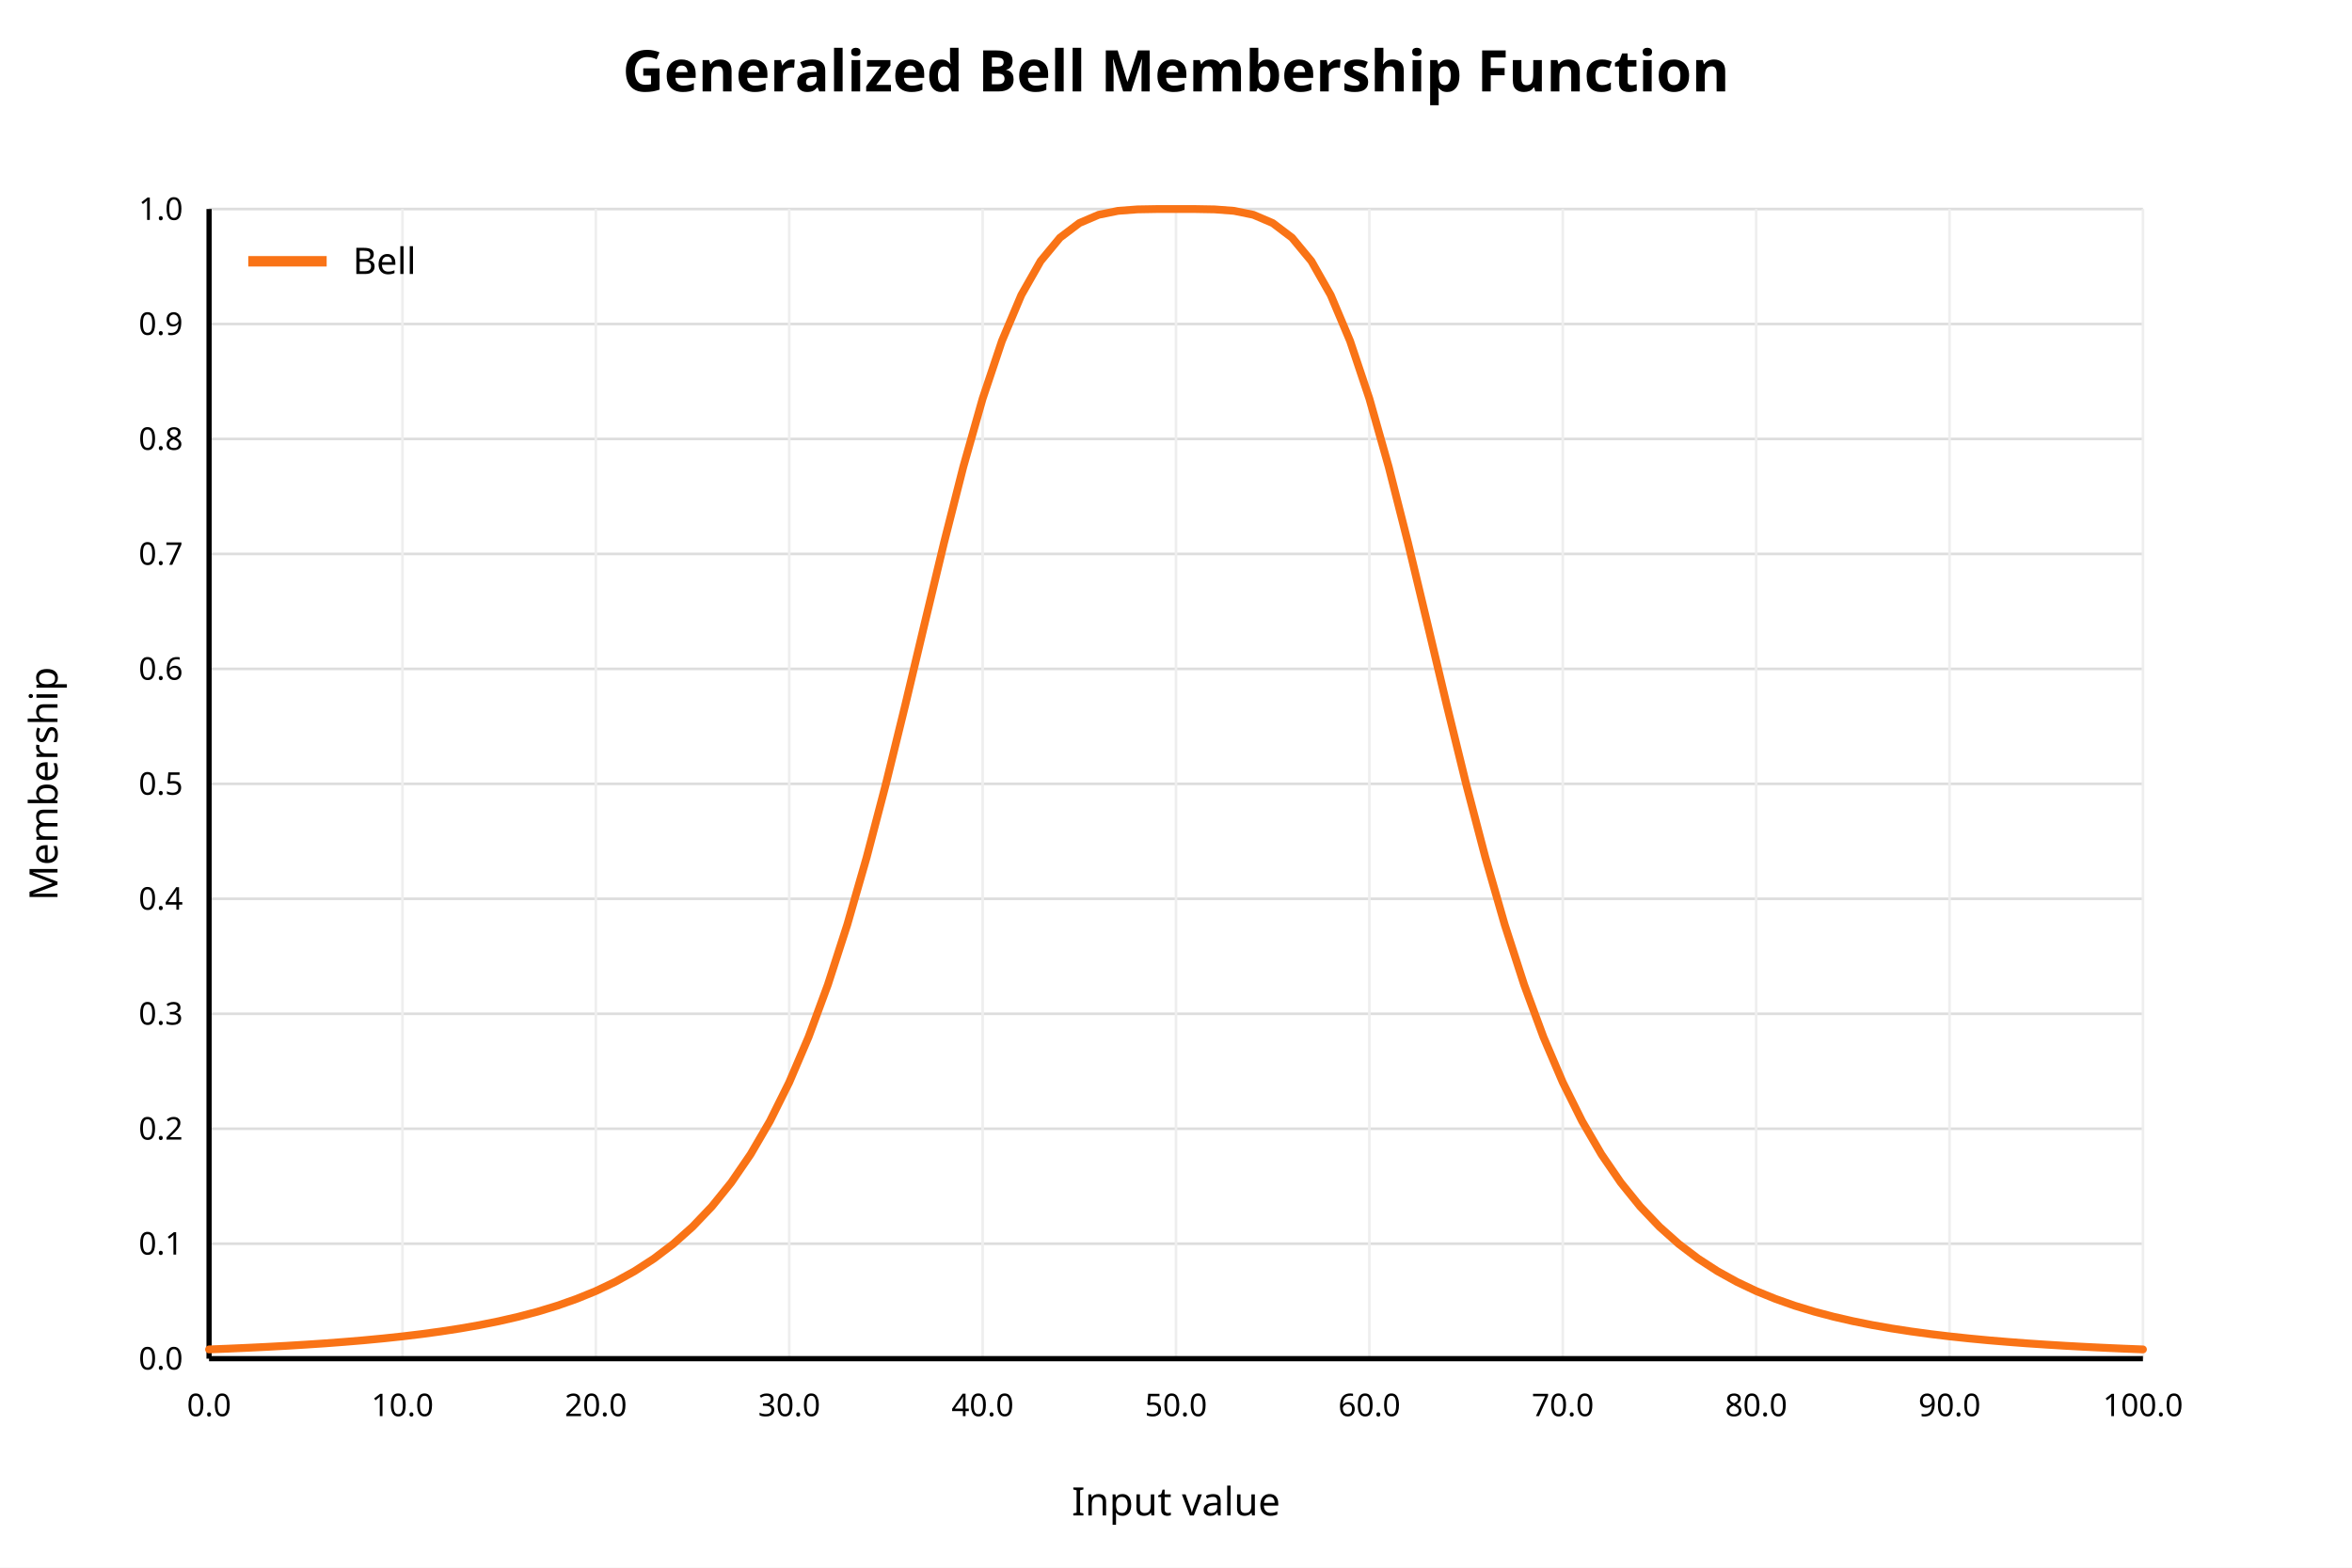
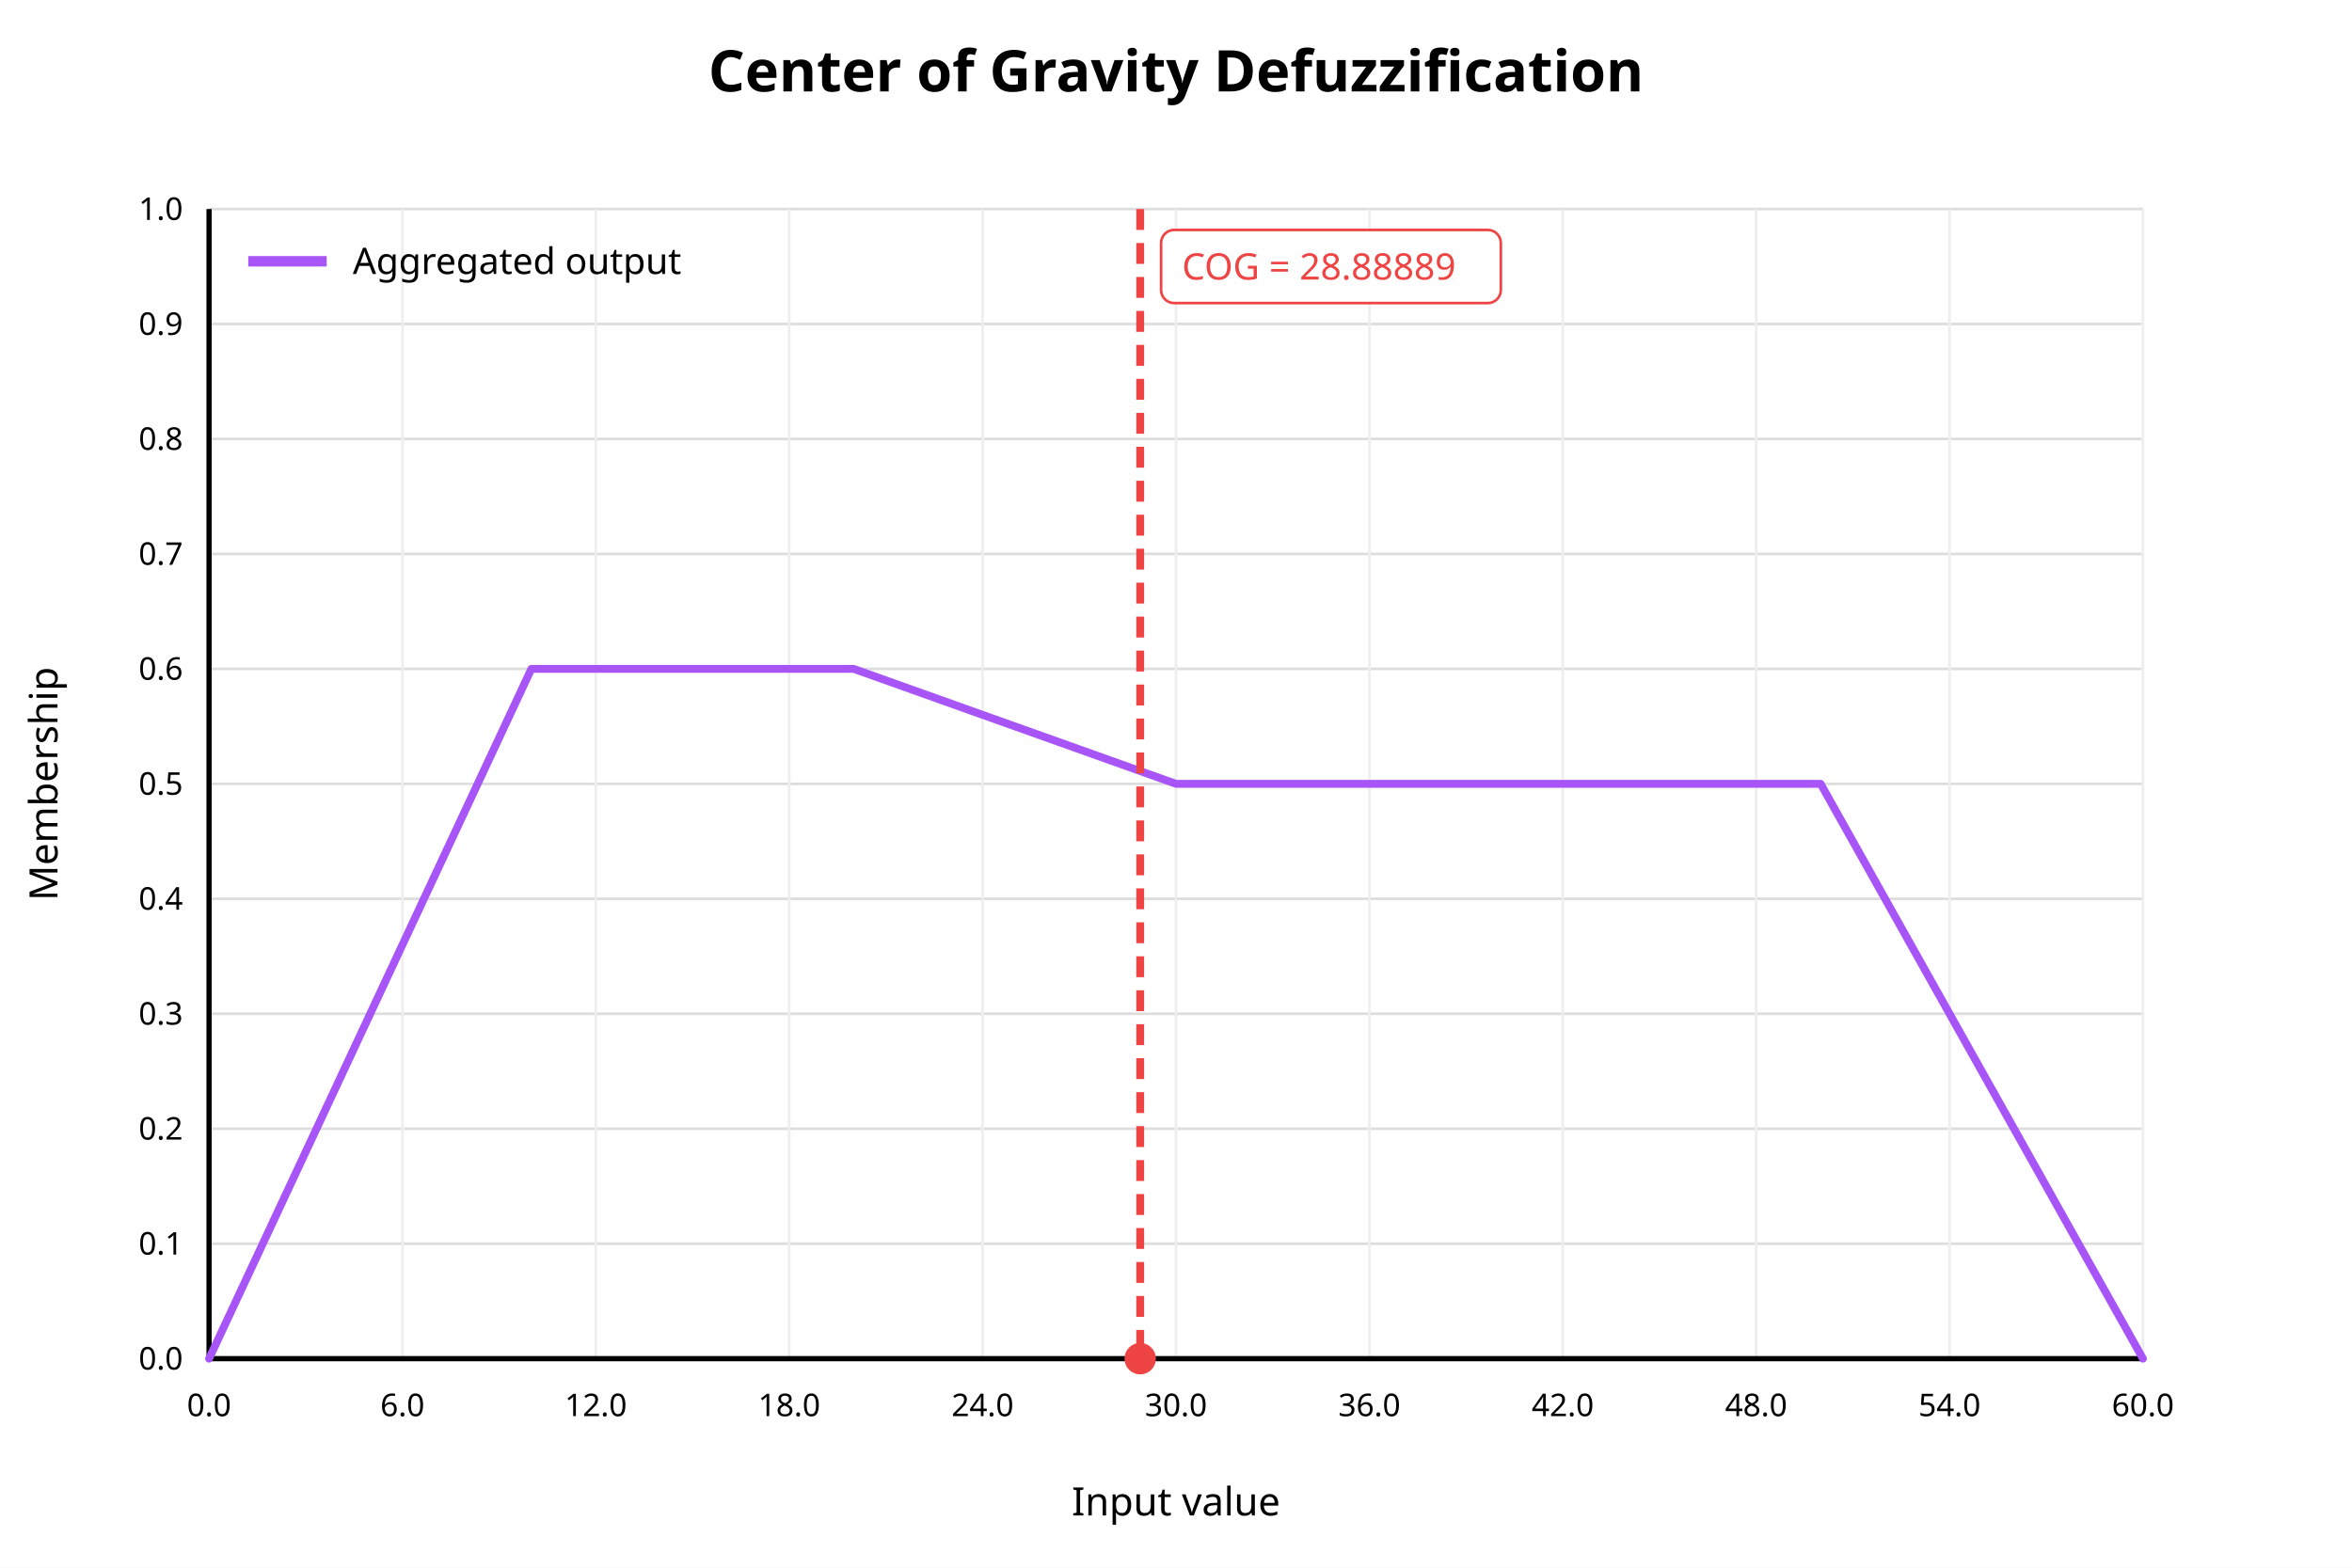
<svg xmlns="http://www.w3.org/2000/svg" width="900" height="600" viewBox="0 0 900 600">
  <rect x="0" y="0" width="900" height="600" fill="white" />
-   <text x="450" y="35" text-anchor="middle" font-family="sans-serif" font-size="22" font-weight="bold" fill="black">Generalized Bell Membership Function</text>
+   <text x="450" y="35" text-anchor="middle" font-family="sans-serif" font-size="22" font-weight="bold" fill="black">Center of Gravity Defuzzification</text>
  <line x1="80" y1="520.00" x2="820" y2="520.00" stroke="#dddddd" stroke-width="1" />
  <text x="70" y="520.00" text-anchor="end" dominant-baseline="middle" font-family="sans-serif" font-size="12" fill="black">0.0</text>
  <line x1="80" y1="476.00" x2="820" y2="476.00" stroke="#dddddd" stroke-width="1" />
  <text x="70" y="476.00" text-anchor="end" dominant-baseline="middle" font-family="sans-serif" font-size="12" fill="black">0.1</text>
  <line x1="80" y1="432.00" x2="820" y2="432.00" stroke="#dddddd" stroke-width="1" />
  <text x="70" y="432.00" text-anchor="end" dominant-baseline="middle" font-family="sans-serif" font-size="12" fill="black">0.2</text>
  <line x1="80" y1="388.00" x2="820" y2="388.00" stroke="#dddddd" stroke-width="1" />
  <text x="70" y="388.00" text-anchor="end" dominant-baseline="middle" font-family="sans-serif" font-size="12" fill="black">0.3</text>
  <line x1="80" y1="344.00" x2="820" y2="344.00" stroke="#dddddd" stroke-width="1" />
  <text x="70" y="344.00" text-anchor="end" dominant-baseline="middle" font-family="sans-serif" font-size="12" fill="black">0.4</text>
  <line x1="80" y1="300.00" x2="820" y2="300.00" stroke="#dddddd" stroke-width="1" />
  <text x="70" y="300.00" text-anchor="end" dominant-baseline="middle" font-family="sans-serif" font-size="12" fill="black">0.5</text>
  <line x1="80" y1="256.00" x2="820" y2="256.00" stroke="#dddddd" stroke-width="1" />
  <text x="70" y="256.00" text-anchor="end" dominant-baseline="middle" font-family="sans-serif" font-size="12" fill="black">0.6</text>
  <line x1="80" y1="212.00" x2="820" y2="212.00" stroke="#dddddd" stroke-width="1" />
  <text x="70" y="212.00" text-anchor="end" dominant-baseline="middle" font-family="sans-serif" font-size="12" fill="black">0.7</text>
  <line x1="80" y1="168.00" x2="820" y2="168.00" stroke="#dddddd" stroke-width="1" />
  <text x="70" y="168.00" text-anchor="end" dominant-baseline="middle" font-family="sans-serif" font-size="12" fill="black">0.8</text>
  <line x1="80" y1="124.00" x2="820" y2="124.00" stroke="#dddddd" stroke-width="1" />
  <text x="70" y="124.00" text-anchor="end" dominant-baseline="middle" font-family="sans-serif" font-size="12" fill="black">0.9</text>
  <line x1="80" y1="80.00" x2="820" y2="80.00" stroke="#dddddd" stroke-width="1" />
  <text x="70" y="80.00" text-anchor="end" dominant-baseline="middle" font-family="sans-serif" font-size="12" fill="black">1.0</text>
  <line x1="80.00" y1="80" x2="80.00" y2="520" stroke="#eeeeee" stroke-width="1" />
  <text x="80.00" y="542" text-anchor="middle" font-family="sans-serif" font-size="12" fill="black">0.0</text>
  <line x1="154.00" y1="80" x2="154.00" y2="520" stroke="#eeeeee" stroke-width="1" />
-   <text x="154.00" y="542" text-anchor="middle" font-family="sans-serif" font-size="12" fill="black">10.0</text>
+   <text x="154.00" y="542" text-anchor="middle" font-family="sans-serif" font-size="12" fill="black">6.0</text>
  <line x1="228.00" y1="80" x2="228.00" y2="520" stroke="#eeeeee" stroke-width="1" />
-   <text x="228.00" y="542" text-anchor="middle" font-family="sans-serif" font-size="12" fill="black">20.0</text>
+   <text x="228.00" y="542" text-anchor="middle" font-family="sans-serif" font-size="12" fill="black">12.0</text>
  <line x1="302.00" y1="80" x2="302.00" y2="520" stroke="#eeeeee" stroke-width="1" />
-   <text x="302.00" y="542" text-anchor="middle" font-family="sans-serif" font-size="12" fill="black">30.0</text>
+   <text x="302.00" y="542" text-anchor="middle" font-family="sans-serif" font-size="12" fill="black">18.0</text>
  <line x1="376.00" y1="80" x2="376.00" y2="520" stroke="#eeeeee" stroke-width="1" />
-   <text x="376.00" y="542" text-anchor="middle" font-family="sans-serif" font-size="12" fill="black">40.0</text>
+   <text x="376.00" y="542" text-anchor="middle" font-family="sans-serif" font-size="12" fill="black">24.0</text>
  <line x1="450.00" y1="80" x2="450.00" y2="520" stroke="#eeeeee" stroke-width="1" />
-   <text x="450.00" y="542" text-anchor="middle" font-family="sans-serif" font-size="12" fill="black">50.0</text>
+   <text x="450.00" y="542" text-anchor="middle" font-family="sans-serif" font-size="12" fill="black">30.0</text>
  <line x1="524.00" y1="80" x2="524.00" y2="520" stroke="#eeeeee" stroke-width="1" />
-   <text x="524.00" y="542" text-anchor="middle" font-family="sans-serif" font-size="12" fill="black">60.0</text>
+   <text x="524.00" y="542" text-anchor="middle" font-family="sans-serif" font-size="12" fill="black">36.0</text>
  <line x1="598.00" y1="80" x2="598.00" y2="520" stroke="#eeeeee" stroke-width="1" />
-   <text x="598.00" y="542" text-anchor="middle" font-family="sans-serif" font-size="12" fill="black">70.0</text>
+   <text x="598.00" y="542" text-anchor="middle" font-family="sans-serif" font-size="12" fill="black">42.0</text>
  <line x1="672.00" y1="80" x2="672.00" y2="520" stroke="#eeeeee" stroke-width="1" />
-   <text x="672.00" y="542" text-anchor="middle" font-family="sans-serif" font-size="12" fill="black">80.0</text>
+   <text x="672.00" y="542" text-anchor="middle" font-family="sans-serif" font-size="12" fill="black">48.0</text>
  <line x1="746.00" y1="80" x2="746.00" y2="520" stroke="#eeeeee" stroke-width="1" />
-   <text x="746.00" y="542" text-anchor="middle" font-family="sans-serif" font-size="12" fill="black">90.0</text>
+   <text x="746.00" y="542" text-anchor="middle" font-family="sans-serif" font-size="12" fill="black">54.0</text>
  <line x1="820.00" y1="80" x2="820.00" y2="520" stroke="#eeeeee" stroke-width="1" />
-   <text x="820.00" y="542" text-anchor="middle" font-family="sans-serif" font-size="12" fill="black">100.0</text>
+   <text x="820.00" y="542" text-anchor="middle" font-family="sans-serif" font-size="12" fill="black">60.0</text>
  <line x1="80" y1="520" x2="820" y2="520" stroke="black" stroke-width="2" />
  <line x1="80" y1="80" x2="80" y2="520" stroke="black" stroke-width="2" />
  <text x="450" y="580" text-anchor="middle" font-family="sans-serif" font-size="15" fill="black">Input value</text>
  <text x="22" y="300" text-anchor="middle" font-family="sans-serif" font-size="15" fill="black" transform="rotate(-90 22 300)">Membership</text>
-   <polyline fill="none" stroke="#f97316" stroke-width="3" stroke-linejoin="round" stroke-linecap="round" points="80.00,516.46 87.40,516.17 94.80,515.84 102.20,515.48 109.60,515.08 117.00,514.63 124.40,514.14 131.80,513.58 139.20,512.96 146.60,512.26 154.00,511.47 161.40,510.58 168.80,509.57 176.20,508.43 183.60,507.13 191.00,505.64 198.40,503.94 205.80,501.99 213.20,499.74 220.60,497.13 228.00,494.12 235.40,490.61 242.80,486.52 250.20,481.73 257.60,476.12 265.00,469.52 272.40,461.75 279.80,452.60 287.20,441.81 294.60,429.12 302.00,414.24 309.40,396.90 316.80,376.85 324.20,353.95 331.60,328.24 339.00,300.00 346.40,269.83 353.80,238.70 361.20,207.85 368.60,178.70 376.00,152.58 383.40,130.48 390.80,112.94 398.20,99.92 405.60,90.98 413.00,85.37 420.40,82.21 427.80,80.70 435.20,80.14 442.60,80.01 450.00,80.00 457.40,80.01 464.80,80.14 472.20,80.70 479.60,82.21 487.00,85.37 494.40,90.98 501.80,99.92 509.20,112.94 516.60,130.48 524.00,152.58 531.40,178.70 538.80,207.85 546.20,238.70 553.60,269.83 561.00,300.00 568.40,328.24 575.80,353.95 583.20,376.85 590.60,396.90 598.00,414.24 605.40,429.12 612.80,441.81 620.20,452.60 627.60,461.75 635.00,469.52 642.40,476.12 649.80,481.73 657.20,486.52 664.60,490.61 672.00,494.12 679.40,497.13 686.80,499.74 694.20,501.99 701.60,503.94 709.00,505.64 716.40,507.13 723.80,508.43 731.20,509.57 738.60,510.58 746.00,511.47 753.40,512.26 760.80,512.96 768.20,513.58 775.60,514.14 783.00,514.63 790.40,515.08 797.80,515.48 805.20,515.84 812.60,516.17 820.00,516.46" />
-   <line x1="95" y1="100" x2="125" y2="100" stroke="#f97316" stroke-width="4" />
-   <text x="135" y="100" dominant-baseline="middle" font-family="sans-serif" font-size="14" fill="black">Bell</text>
+   <polyline fill="none" stroke="#a855f7" stroke-width="3" stroke-linejoin="round" stroke-linecap="round" points="80.00,520.00 203.33,256.00 326.67,256.00 450.00,300.00 573.33,300.00 696.67,300.00 820.00,520.00" />
+   <line x1="436.30" y1="80" x2="436.30" y2="520" stroke="#ef4444" stroke-width="3" stroke-dasharray="8 5" />
+   <circle cx="436.30" cy="520" r="6" fill="#ef4444" />
+   <rect x="444.30" y="88" width="130" height="28" rx="5" fill="white" stroke="#ef4444" />
+   <text x="452.30" y="107" font-family="sans-serif" font-size="14" fill="#ef4444">COG = 28.88889</text>
+   <line x1="95" y1="100" x2="125" y2="100" stroke="#a855f7" stroke-width="4" />
+   <text x="135" y="100" dominant-baseline="middle" font-family="sans-serif" font-size="14" fill="black">Aggregated output</text>
</svg>
